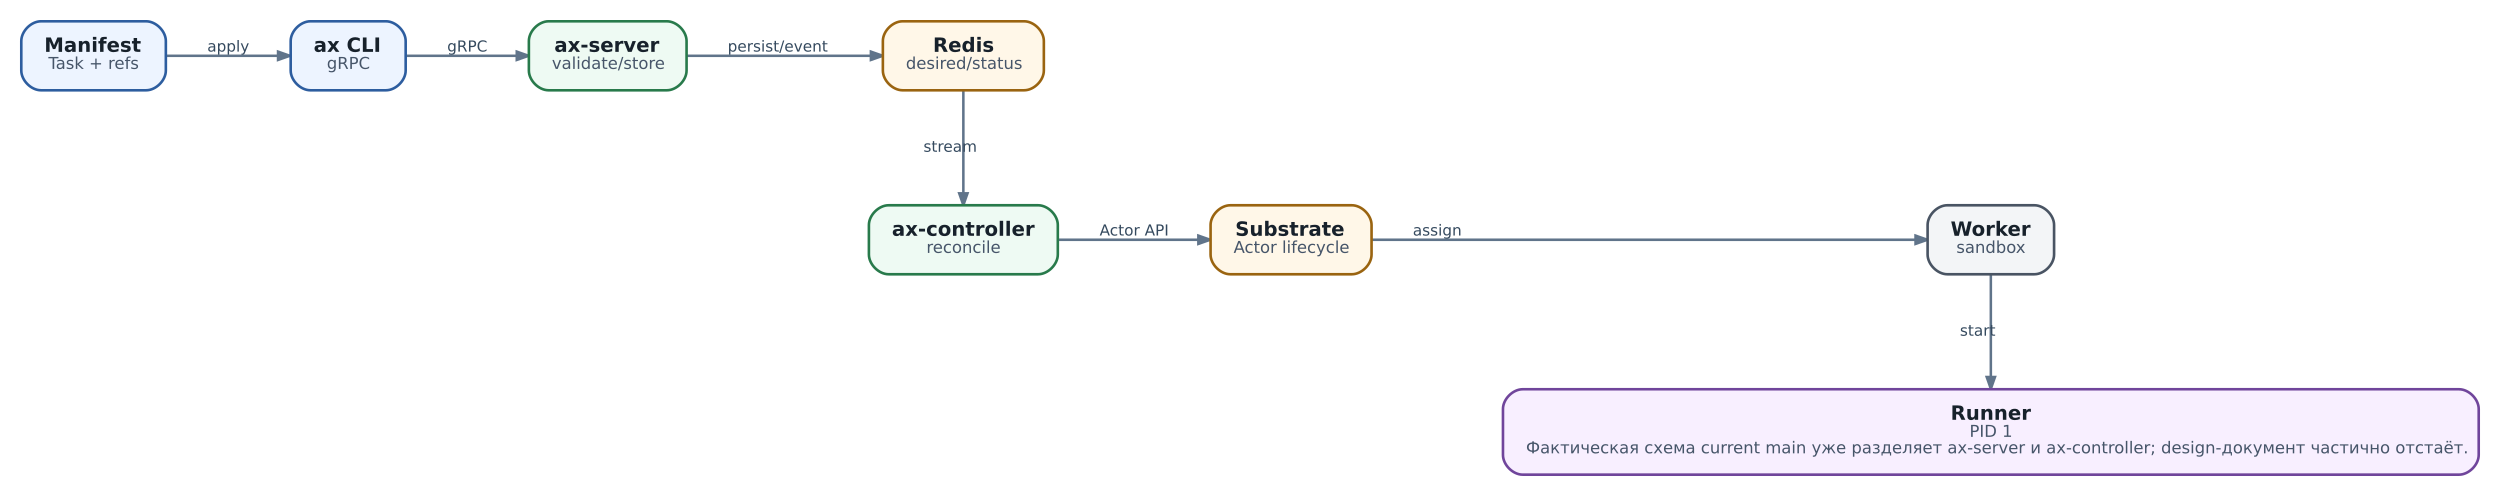
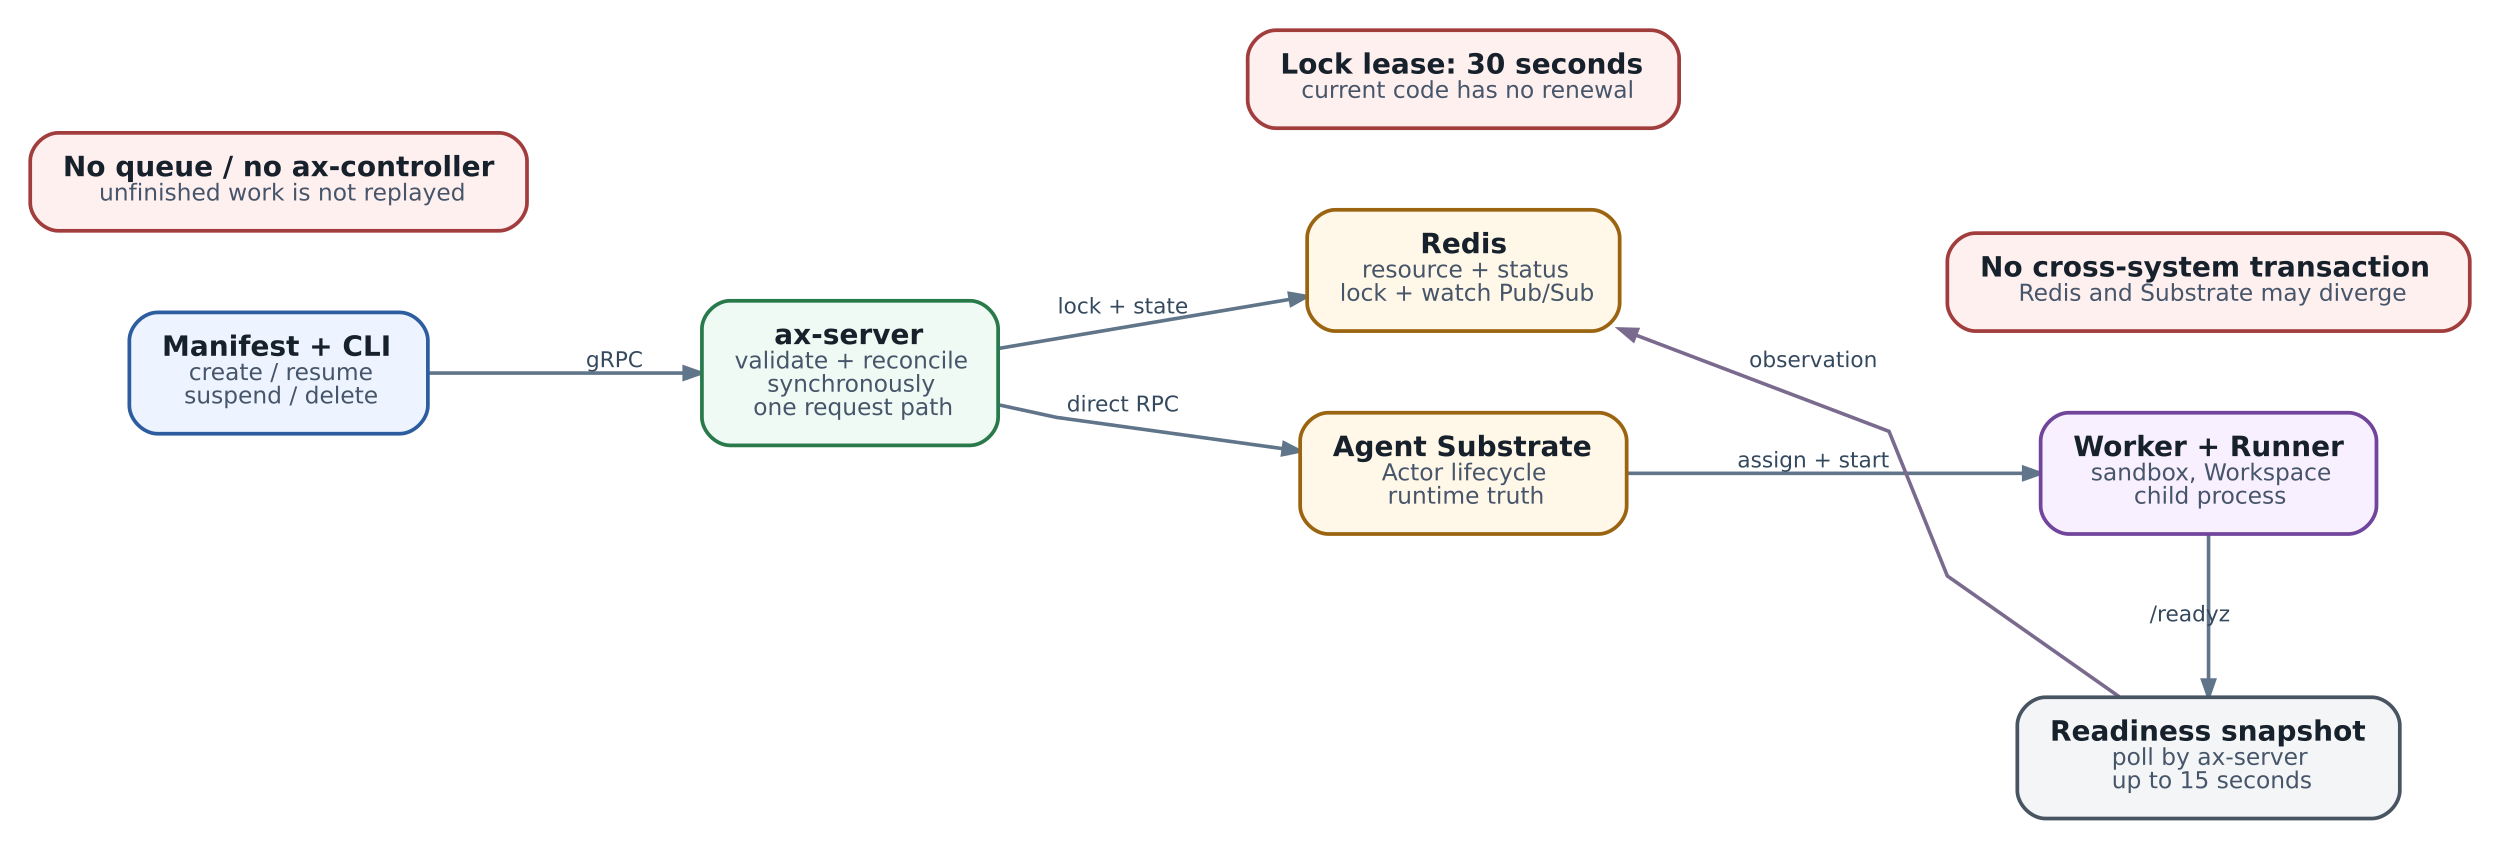
- <svg xmlns="http://www.w3.org/2000/svg" aria-label="AX Task: путь от декларации до выполняемого агента" class="diagram diagram-redrawn" height="301.92" role="img" style="width:100%;height:auto;overflow:visible" viewBox="0 0 1521.92 301.92" width="1521.92">
-   <g class="graph" transform="scale(1 1) rotate(0) translate(12.96 288.96)">
+ <svg xmlns="http://www.w3.org/2000/svg" aria-label="AX Task current main: synchronous lifecycle под per-resource lock" class="diagram diagram-redrawn" height="363.92" role="img" viewBox="0 0 1071.92 363.92" width="1071.92">
+   <g class="graph" transform="scale(1 1) rotate(0) translate(12.96 350.96)">
    <g class="edge">
-       <path d="M88.03,-255C109.37,-255 135.05,-255 156.23,-255" fill="none" stroke="#60748a" stroke-width="1.55" />
-       <polygon fill="#60748a" points="156.31,-257.52 163.51,-255 156.31,-252.48 156.31,-257.52" stroke="#60748a" stroke-width="1.55" />
-       <text fill="#34495e" font-family="DejaVu Sans" font-size="9.30" text-anchor="middle" x="126" y="-257.56">apply</text>
+       <path d="M170.71,-191C204.32,-191 245.73,-191 280.33,-191" fill="none" stroke="#60748a" stroke-width="1.55" />
+       <polygon fill="#60748a" points="280.41,-193.52 287.61,-191 280.41,-188.48 280.41,-193.52" stroke="#60748a" stroke-width="1.55" />
+       <text fill="#34495e" font-family="DejaVu Sans" font-size="9.30" text-anchor="middle" x="250.5" y="-193.56">gRPC</text>
    </g>
    <g class="edge">
-       <path d="M234.23,-255C253.9,-255 279.04,-255 301.37,-255" fill="none" stroke="#60748a" stroke-width="1.55" />
-       <polygon fill="#60748a" points="301.63,-257.52 308.83,-255 301.63,-252.48 301.63,-257.52" stroke="#60748a" stroke-width="1.55" />
-       <text fill="#34495e" font-family="DejaVu Sans" font-size="9.30" text-anchor="middle" x="271.5" y="-257.56">gRPC</text>
+       <path d="M415.02,-201.54C452.64,-207.88 500.72,-215.99 540.14,-222.63" fill="none" stroke="#60748a" stroke-width="1.55" />
+       <polygon fill="#60748a" points="539.87,-225.14 547.39,-223.86 540.71,-220.17 539.87,-225.14" stroke="#60748a" stroke-width="1.55" />
+       <text fill="#34495e" font-family="DejaVu Sans" font-size="9.30" text-anchor="middle" x="468.5" y="-216.56">lock + state</text>
    </g>
    <g class="edge">
-       <path d="M405.07,-255C438.12,-255 482.43,-255 517.16,-255" fill="none" stroke="#60748a" stroke-width="1.55" />
-       <polygon fill="#60748a" points="517.22,-257.52 524.42,-255 517.22,-252.48 517.22,-257.52" stroke="#60748a" stroke-width="1.55" />
-       <text fill="#34495e" font-family="DejaVu Sans" font-size="9.30" text-anchor="middle" x="460.5" y="-257.56">persist/event</text>
+       <path d="M415.16,-177.39C429.19,-174.35 440,-172 440,-172 440,-172 490.71,-164.99 537.29,-158.54" fill="none" stroke="#60748a" stroke-width="1.55" />
+       <polygon fill="#60748a" points="537.64,-161.04 544.43,-157.55 536.95,-156.04 537.64,-161.04" stroke="#60748a" stroke-width="1.55" />
+       <text fill="#34495e" font-family="DejaVu Sans" font-size="9.30" text-anchor="middle" x="468.5" y="-174.56">direct RPC</text>
    </g>
    <g class="edge">
-       <path d="M573.5,-233.65C573.5,-216 573.5,-190.79 573.5,-171.43" fill="none" stroke="#60748a" stroke-width="1.55" />
-       <polygon fill="#60748a" points="576.02,-171.27 573.5,-164.07 570.98,-171.27 576.02,-171.27" stroke="#60748a" stroke-width="1.55" />
-       <text fill="#34495e" font-family="DejaVu Sans" font-size="9.30" text-anchor="middle" x="565.5" y="-196.56">stream</text>
+       <path d="M684.78,-148C734.89,-148 802.64,-148 854.7,-148" fill="none" stroke="#60748a" stroke-width="1.55" />
+       <polygon fill="#60748a" points="854.74,-150.52 861.94,-148 854.74,-145.48 854.74,-150.52" stroke="#60748a" stroke-width="1.55" />
+       <text fill="#34495e" font-family="DejaVu Sans" font-size="9.30" text-anchor="middle" x="764.5" y="-150.56">assign + start</text>
    </g>
    <g class="edge">
-       <path d="M631.1,-143C657.87,-143 689.74,-143 716.39,-143" fill="none" stroke="#60748a" stroke-width="1.55" />
-       <polygon fill="#60748a" points="716.56,-145.52 723.76,-143 716.56,-140.48 716.56,-145.52" stroke="#60748a" stroke-width="1.55" />
-       <text fill="#34495e" font-family="DejaVu Sans" font-size="9.30" text-anchor="middle" x="677.5" y="-145.56">Actor API</text>
+       <path d="M934,-121.87C934,-103.63 934,-79.12 934,-59.45" fill="none" stroke="#60748a" stroke-width="1.55" />
+       <polygon fill="#60748a" points="936.52,-59.37 934,-52.17 931.48,-59.37 936.52,-59.37" stroke="#60748a" stroke-width="1.55" />
+       <text fill="#34495e" font-family="DejaVu Sans" font-size="9.30" text-anchor="middle" x="926" y="-84.56">/readyz</text>
    </g>
    <g class="edge">
-       <path d="M822.23,-143C904.86,-143 1072.38,-143 1152.85,-143" fill="none" stroke="#60748a" stroke-width="1.55" />
-       <polygon fill="#60748a" points="1153.16,-145.52 1160.36,-143 1153.16,-140.48 1153.16,-145.52" stroke="#60748a" stroke-width="1.55" />
-       <text fill="#34495e" font-family="DejaVu Sans" font-size="9.30" text-anchor="middle" x="862" y="-145.56">assign</text>
-     </g>
-     <g class="edge">
-       <path d="M1199,-121.9C1199,-104.59 1199,-79.75 1199,-59.69" fill="none" stroke="#60748a" stroke-width="1.55" />
-       <polygon fill="#60748a" points="1201.52,-59.46 1199,-52.26 1196.48,-59.46 1201.52,-59.46" stroke="#60748a" stroke-width="1.55" />
-       <text fill="#34495e" font-family="DejaVu Sans" font-size="9.30" text-anchor="middle" x="1191" y="-84.56">start</text>
+       <path d="M895.73,-52.19C863.48,-74.85 822,-104 822,-104 822,-104 797,-166 797,-166 797,-166 738.78,-188.13 688.29,-207.33" fill="none" stroke="#7a6a8e" stroke-width="1.55" />
+       <polygon fill="#7a6a8e" points="687.37,-204.98 681.54,-209.89 689.16,-209.69 687.37,-204.98" stroke="#7a6a8e" stroke-width="1.55" />
+       <text fill="#34495e" font-family="DejaVu Sans" font-size="9.30" text-anchor="middle" x="764.5" y="-193.56">observation</text>
    </g>
    <g class="node">
-       <path d="M76,-276C76,-276 12,-276 12,-276 6,-276 0,-270 0,-264 0,-264 0,-246 0,-246 0,-240 6,-234 12,-234 12,-234 76,-234 76,-234 82,-234 88,-240 88,-246 88,-246 88,-264 88,-264 88,-270 82,-276 76,-276" fill="#edf4ff" stroke="#2d5d9f" stroke-width="1.6" />
-       <text fill="#17212b" font-family="DejaVu Sans" font-size="12.00" font-weight="bold" text-anchor="start" x="14" y="-257.4">Manifest</text>
-       <text fill="#465569" font-family="DejaVu Sans" font-size="10.00" text-anchor="start" x="16.5" y="-247">Task + refs</text>
+       <path d="M158.5,-217C158.5,-217 54.5,-217 54.5,-217 48.5,-217 42.5,-211 42.5,-205 42.5,-205 42.5,-177 42.5,-177 42.5,-171 48.5,-165 54.5,-165 54.5,-165 158.5,-165 158.5,-165 164.5,-165 170.5,-171 170.5,-177 170.5,-177 170.5,-205 170.5,-205 170.5,-211 164.5,-217 158.5,-217" fill="#edf4ff" stroke="#2d5d9f" stroke-width="1.6" />
+       <text fill="#17212b" font-family="DejaVu Sans" font-size="12.00" font-weight="bold" text-anchor="start" x="56.5" y="-198.4">Manifest + CLI</text>
+       <text fill="#465569" font-family="DejaVu Sans" font-size="10.00" text-anchor="start" x="68" y="-188">create / resume</text>
+       <text fill="#465569" font-family="DejaVu Sans" font-size="10.00" text-anchor="start" x="66" y="-178">suspend / delete</text>
    </g>
    <g class="node">
-       <path d="M222,-276C222,-276 176,-276 176,-276 170,-276 164,-270 164,-264 164,-264 164,-246 164,-246 164,-240 170,-234 176,-234 176,-234 222,-234 222,-234 228,-234 234,-240 234,-246 234,-246 234,-264 234,-264 234,-270 228,-276 222,-276" fill="#edf4ff" stroke="#2d5d9f" stroke-width="1.6" />
-       <text fill="#17212b" font-family="DejaVu Sans" font-size="12.00" font-weight="bold" text-anchor="start" x="178" y="-257.4">ax CLI</text>
-       <text fill="#465569" font-family="DejaVu Sans" font-size="10.00" text-anchor="start" x="186" y="-247">gRPC</text>
+       <path d="M403,-222C403,-222 300,-222 300,-222 294,-222 288,-216 288,-210 288,-210 288,-172 288,-172 288,-166 294,-160 300,-160 300,-160 403,-160 403,-160 409,-160 415,-166 415,-172 415,-172 415,-210 415,-210 415,-216 409,-222 403,-222" fill="#eefaf3" stroke="#287a4b" stroke-width="1.6" />
+       <text fill="#17212b" font-family="DejaVu Sans" font-size="12.00" font-weight="bold" text-anchor="start" x="319" y="-203.4">ax-server</text>
+       <text fill="#465569" font-family="DejaVu Sans" font-size="10.00" text-anchor="start" x="302" y="-193">validate + reconcile</text>
+       <text fill="#465569" font-family="DejaVu Sans" font-size="10.00" text-anchor="start" x="316" y="-183">synchronously</text>
+       <text fill="#465569" font-family="DejaVu Sans" font-size="10.00" text-anchor="start" x="310" y="-173">one request path</text>
    </g>
    <g class="node">
-       <path d="M393,-276C393,-276 321,-276 321,-276 315,-276 309,-270 309,-264 309,-264 309,-246 309,-246 309,-240 315,-234 321,-234 321,-234 393,-234 393,-234 399,-234 405,-240 405,-246 405,-246 405,-264 405,-264 405,-270 399,-276 393,-276" fill="#eefaf3" stroke="#287a4b" stroke-width="1.6" />
-       <text fill="#17212b" font-family="DejaVu Sans" font-size="12.00" font-weight="bold" text-anchor="start" x="324.5" y="-257.4">ax-server</text>
-       <text fill="#465569" font-family="DejaVu Sans" font-size="10.00" text-anchor="start" x="323" y="-247">validate/store</text>
+       <path d="M669.5,-261C669.5,-261 559.5,-261 559.5,-261 553.5,-261 547.5,-255 547.5,-249 547.5,-249 547.5,-221 547.5,-221 547.5,-215 553.5,-209 559.5,-209 559.5,-209 669.5,-209 669.5,-209 675.5,-209 681.5,-215 681.5,-221 681.5,-221 681.5,-249 681.5,-249 681.5,-255 675.5,-261 669.5,-261" fill="#fff7e8" stroke="#9a6410" stroke-width="1.6" />
+       <text fill="#17212b" font-family="DejaVu Sans" font-size="12.00" font-weight="bold" text-anchor="start" x="596" y="-242.4">Redis</text>
+       <text fill="#465569" font-family="DejaVu Sans" font-size="10.00" text-anchor="start" x="571" y="-232">resource + status</text>
+       <text fill="#465569" font-family="DejaVu Sans" font-size="10.00" text-anchor="start" x="561.5" y="-222">lock + watch Pub/Sub</text>
    </g>
    <g class="node">
-       <path d="M610.5,-276C610.5,-276 536.5,-276 536.5,-276 530.5,-276 524.5,-270 524.5,-264 524.5,-264 524.5,-246 524.5,-246 524.5,-240 530.5,-234 536.5,-234 536.5,-234 610.5,-234 610.5,-234 616.5,-234 622.5,-240 622.5,-246 622.5,-246 622.5,-264 622.5,-264 622.5,-270 616.5,-276 610.5,-276" fill="#fff7e8" stroke="#9a6410" stroke-width="1.6" />
-       <text fill="#17212b" font-family="DejaVu Sans" font-size="12.00" font-weight="bold" text-anchor="start" x="555" y="-257.4">Redis</text>
-       <text fill="#465569" font-family="DejaVu Sans" font-size="10.00" text-anchor="start" x="538.5" y="-247">desired/status</text>
+       <path d="M672.5,-174C672.5,-174 556.5,-174 556.5,-174 550.5,-174 544.5,-168 544.5,-162 544.5,-162 544.5,-134 544.5,-134 544.5,-128 550.5,-122 556.5,-122 556.5,-122 672.5,-122 672.5,-122 678.5,-122 684.5,-128 684.5,-134 684.5,-134 684.5,-162 684.5,-162 684.5,-168 678.5,-174 672.5,-174" fill="#fff7e8" stroke="#9a6410" stroke-width="1.6" />
+       <text fill="#17212b" font-family="DejaVu Sans" font-size="12.00" font-weight="bold" text-anchor="start" x="558.5" y="-155.4">Agent Substrate</text>
+       <text fill="#465569" font-family="DejaVu Sans" font-size="10.00" text-anchor="start" x="579.5" y="-145">Actor lifecycle</text>
+       <text fill="#465569" font-family="DejaVu Sans" font-size="10.00" text-anchor="start" x="582" y="-135">runtime truth</text>
    </g>
    <g class="node">
-       <path d="M619,-164C619,-164 528,-164 528,-164 522,-164 516,-158 516,-152 516,-152 516,-134 516,-134 516,-128 522,-122 528,-122 528,-122 619,-122 619,-122 625,-122 631,-128 631,-134 631,-134 631,-152 631,-152 631,-158 625,-164 619,-164" fill="#eefaf3" stroke="#287a4b" stroke-width="1.6" />
-       <text fill="#17212b" font-family="DejaVu Sans" font-size="12.00" font-weight="bold" text-anchor="start" x="530" y="-145.4">ax-controller</text>
-       <text fill="#465569" font-family="DejaVu Sans" font-size="10.00" text-anchor="start" x="551" y="-135">reconcile</text>
+       <path d="M994,-174C994,-174 874,-174 874,-174 868,-174 862,-168 862,-162 862,-162 862,-134 862,-134 862,-128 868,-122 874,-122 874,-122 994,-122 994,-122 1000,-122 1006,-128 1006,-134 1006,-134 1006,-162 1006,-162 1006,-168 1000,-174 994,-174" fill="#f8efff" stroke="#70459b" stroke-width="1.6" />
+       <text fill="#17212b" font-family="DejaVu Sans" font-size="12.00" font-weight="bold" text-anchor="start" x="876" y="-155.4">Worker + Runner</text>
+       <text fill="#465569" font-family="DejaVu Sans" font-size="10.00" text-anchor="start" x="883.5" y="-145">sandbox, Workspace</text>
+       <text fill="#465569" font-family="DejaVu Sans" font-size="10.00" text-anchor="start" x="902" y="-135">child process</text>
    </g>
    <g class="node">
-       <path d="M810,-164C810,-164 736,-164 736,-164 730,-164 724,-158 724,-152 724,-152 724,-134 724,-134 724,-128 730,-122 736,-122 736,-122 810,-122 810,-122 816,-122 822,-128 822,-134 822,-134 822,-152 822,-152 822,-158 816,-164 810,-164" fill="#fff7e8" stroke="#9a6410" stroke-width="1.6" />
-       <text fill="#17212b" font-family="DejaVu Sans" font-size="12.00" font-weight="bold" text-anchor="start" x="739" y="-145.4">Substrate</text>
-       <text fill="#465569" font-family="DejaVu Sans" font-size="10.00" text-anchor="start" x="738" y="-135">Actor lifecycle</text>
+       <path d="M1004,-52C1004,-52 864,-52 864,-52 858,-52 852,-46 852,-40 852,-40 852,-12 852,-12 852,-6 858,0 864,0 864,0 1004,0 1004,0 1010,0 1016,-6 1016,-12 1016,-12 1016,-40 1016,-40 1016,-46 1010,-52 1004,-52" fill="#f3f5f7" stroke="#495463" stroke-width="1.6" />
+       <text fill="#17212b" font-family="DejaVu Sans" font-size="12.00" font-weight="bold" text-anchor="start" x="866" y="-33.4">Readiness snapshot</text>
+       <text fill="#465569" font-family="DejaVu Sans" font-size="10.00" text-anchor="start" x="892.5" y="-23">poll by ax-server</text>
+       <text fill="#465569" font-family="DejaVu Sans" font-size="10.00" text-anchor="start" x="892.5" y="-13">up to 15 seconds</text>
    </g>
    <g class="node">
-       <path d="M1225.5,-164C1225.5,-164 1172.5,-164 1172.5,-164 1166.5,-164 1160.5,-158 1160.5,-152 1160.5,-152 1160.5,-134 1160.5,-134 1160.5,-128 1166.5,-122 1172.5,-122 1172.5,-122 1225.5,-122 1225.5,-122 1231.5,-122 1237.5,-128 1237.5,-134 1237.5,-134 1237.5,-152 1237.5,-152 1237.5,-158 1231.5,-164 1225.5,-164" fill="#f3f5f7" stroke="#495463" stroke-width="1.6" />
-       <text fill="#17212b" font-family="DejaVu Sans" font-size="12.00" font-weight="bold" text-anchor="start" x="1174.5" y="-145.4">Worker</text>
-       <text fill="#465569" font-family="DejaVu Sans" font-size="10.00" text-anchor="start" x="1178" y="-135">sandbox</text>
+       <path d="M201,-294C201,-294 12,-294 12,-294 6,-294 0,-288 0,-282 0,-282 0,-264 0,-264 0,-258 6,-252 12,-252 12,-252 201,-252 201,-252 207,-252 213,-258 213,-264 213,-264 213,-282 213,-282 213,-288 207,-294 201,-294" fill="#fff0f0" stroke="#a23d3d" stroke-width="1.6" />
+       <text fill="#17212b" font-family="DejaVu Sans" font-size="12.00" font-weight="bold" text-anchor="start" x="14" y="-275.4">No queue / no ax-controller</text>
+       <text fill="#465569" font-family="DejaVu Sans" font-size="10.00" text-anchor="start" x="29.5" y="-265">unfinished work is not replayed</text>
    </g>
    <g class="node">
-       <path d="M1484,-52C1484,-52 914,-52 914,-52 908,-52 902,-46 902,-40 902,-40 902,-12 902,-12 902,-6 908,0 914,0 914,0 1484,0 1484,0 1490,0 1496,-6 1496,-12 1496,-12 1496,-40 1496,-40 1496,-46 1490,-52 1484,-52" fill="#f8efff" stroke="#70459b" stroke-width="1.6" />
-       <text fill="#17212b" font-family="DejaVu Sans" font-size="12.00" font-weight="bold" text-anchor="start" x="1174.5" y="-33.4">Runner</text>
-       <text fill="#465569" font-family="DejaVu Sans" font-size="10.00" text-anchor="start" x="1186" y="-23">PID 1</text>
-       <text fill="#465569" font-family="DejaVu Sans" font-size="10.00" text-anchor="start" x="916" y="-13">Фактическая схема current main уже разделяет ax-server и ax-controller; design-документ частично отстаёт.</text>
+       <path d="M695,-338C695,-338 534,-338 534,-338 528,-338 522,-332 522,-326 522,-326 522,-308 522,-308 522,-302 528,-296 534,-296 534,-296 695,-296 695,-296 701,-296 707,-302 707,-308 707,-308 707,-326 707,-326 707,-332 701,-338 695,-338" fill="#fff0f0" stroke="#a23d3d" stroke-width="1.6" />
+       <text fill="#17212b" font-family="DejaVu Sans" font-size="12.00" font-weight="bold" text-anchor="start" x="536" y="-319.4">Lock lease: 30 seconds</text>
+       <text fill="#465569" font-family="DejaVu Sans" font-size="10.00" text-anchor="start" x="545" y="-309">current code has no renewal</text>
+     </g>
+     <g class="node">
+       <path d="M1034,-251C1034,-251 834,-251 834,-251 828,-251 822,-245 822,-239 822,-239 822,-221 822,-221 822,-215 828,-209 834,-209 834,-209 1034,-209 1034,-209 1040,-209 1046,-215 1046,-221 1046,-221 1046,-239 1046,-239 1046,-245 1040,-251 1034,-251" fill="#fff0f0" stroke="#a23d3d" stroke-width="1.6" />
+       <text fill="#17212b" font-family="DejaVu Sans" font-size="12.00" font-weight="bold" text-anchor="start" x="836" y="-232.4">No cross-system transaction</text>
+       <text fill="#465569" font-family="DejaVu Sans" font-size="10.00" text-anchor="start" x="852.5" y="-222">Redis and Substrate may diverge</text>
    </g>
  </g>
</svg>
